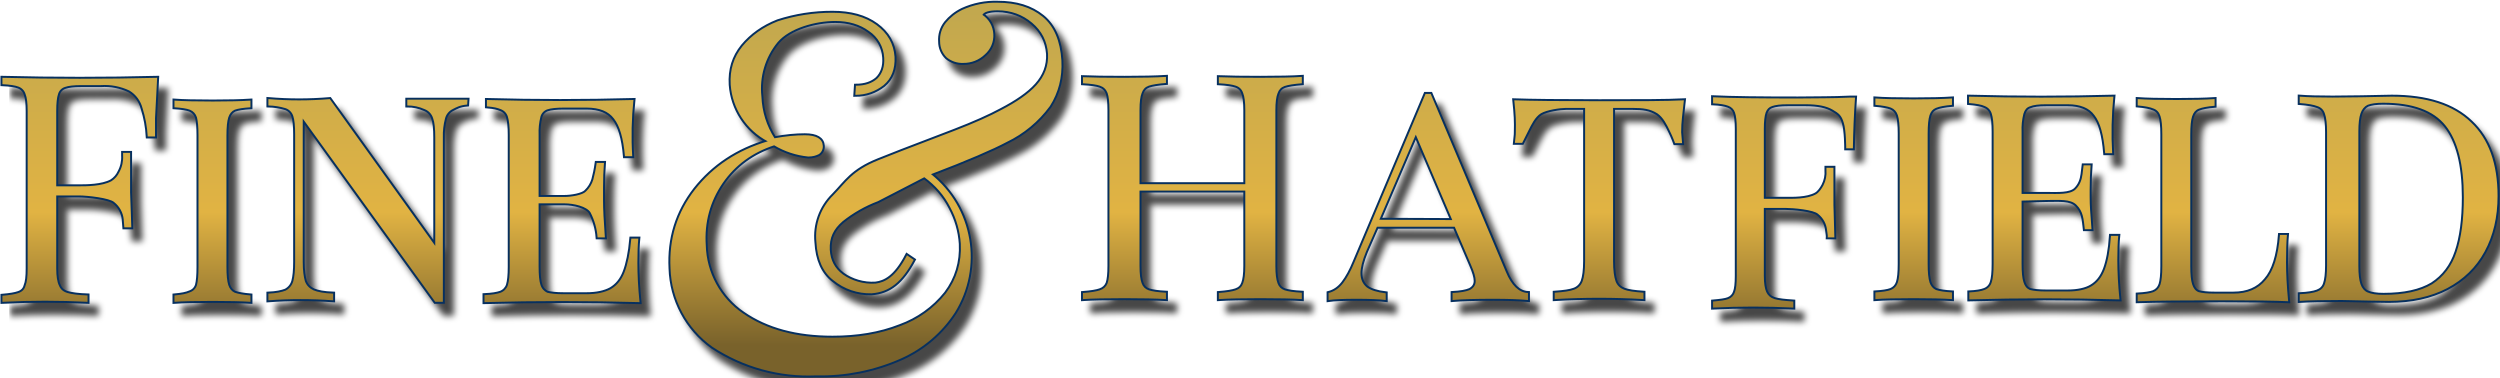
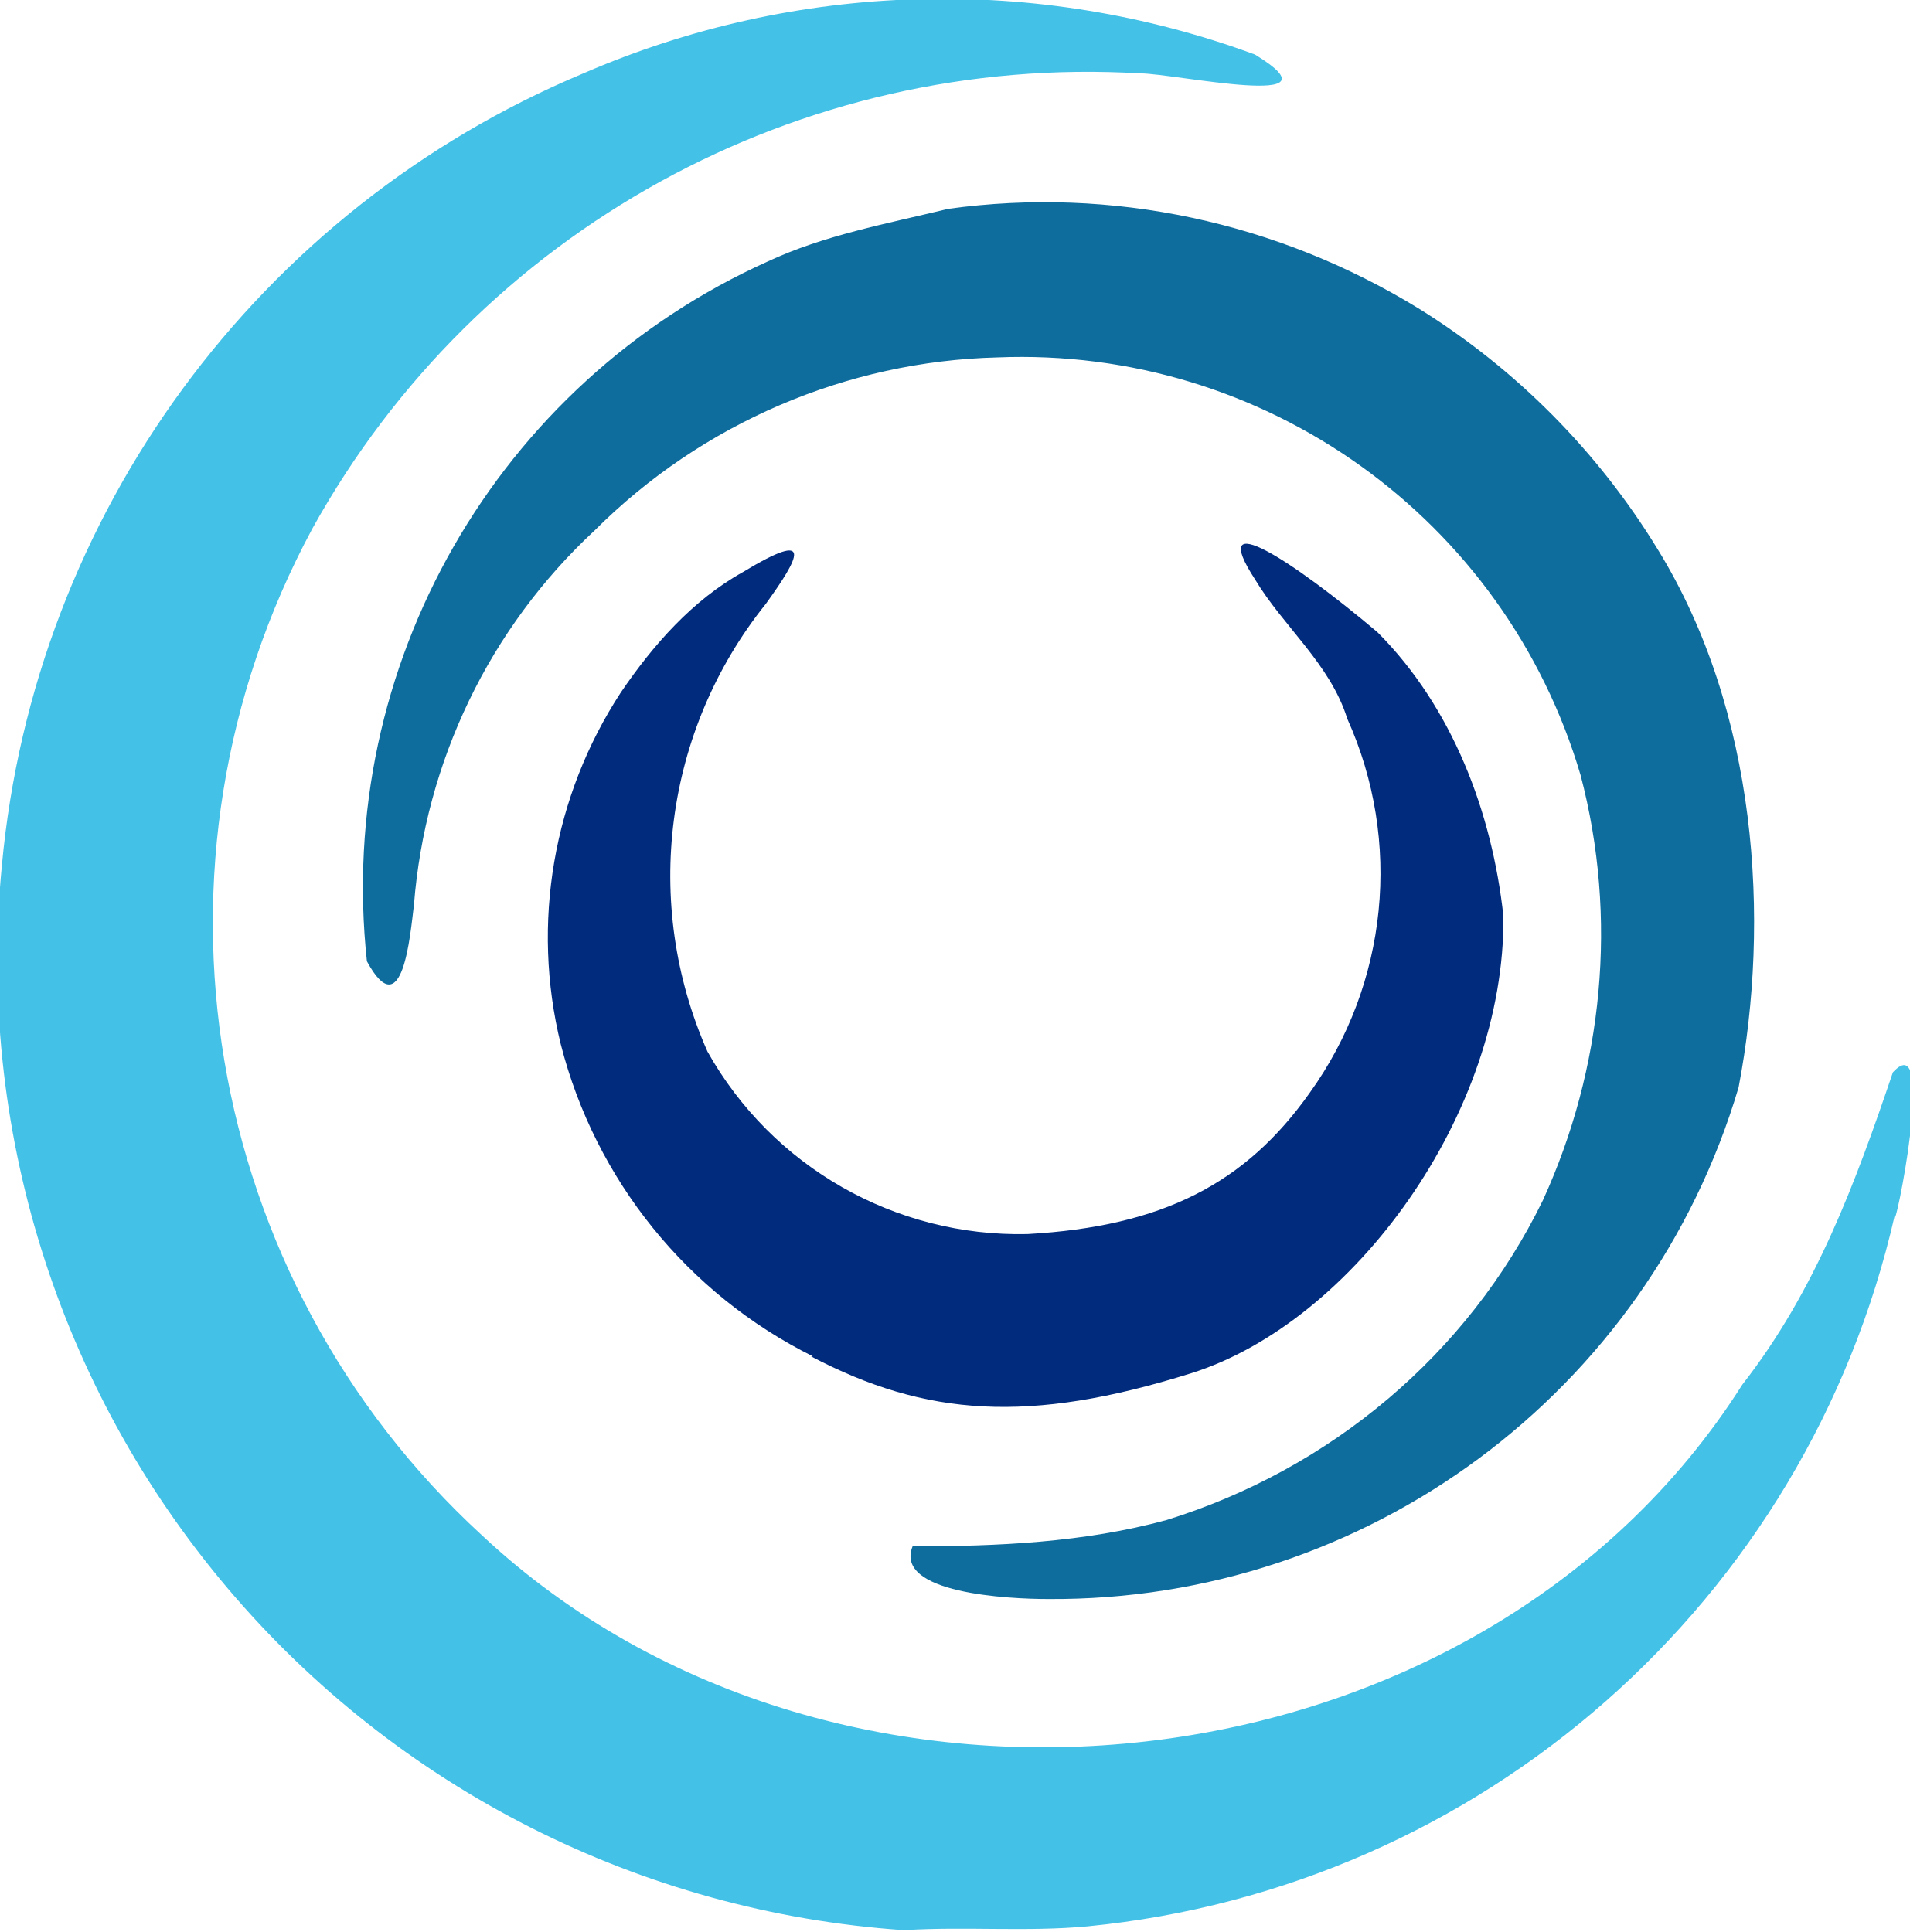
- <svg xmlns="http://www.w3.org/2000/svg" xmlns:xlink="http://www.w3.org/1999/xlink" viewBox="0 0 82.25 12.43">
-   <defs>
-     <linearGradient id="a">
-       <stop offset="0" stop-color="#79622b" />
-       <stop offset=".4" stop-color="#e1b343" />
-       <stop offset="1" stop-color="#c2a84e" />
-     </linearGradient>
-     <filter id="c" width="1.19" x="-.1" color-interpolation-filters="sRGB">
-       <feFlood flood-color="#000" flood-opacity=".72" result="flood" />
-       <feComposite in="flood" in2="SourceGraphic" k1="-.2" operator="in" result="composite1" />
-       <feGaussianBlur in="composite1" result="blur" stdDeviation=".1" />
-       <feOffset dx=".3" dy=".4" result="offset" />
-       <feComposite in="SourceGraphic" in2="offset" result="composite2" />
-     </filter>
-     <linearGradient id="b" x1="28.08" x2="28.08" y1="30.04" y2="19.08" gradientUnits="userSpaceOnUse" xlink:href="#a" />
-   </defs>
-   <path fill="url(#b)" fill-rule="evenodd" stroke="#07305f" stroke-miterlimit="3.9" stroke-width=".13" d="M22.24 27.32c0 .38.02.81.07 1.3a92.28 92.28 0 0 0-5.1 0v-.23c.24-.01.42-.04.53-.08a.4.4 0 0 0 .24-.25c.04-.13.06-.33.06-.6v-4.34c0-.27-.02-.47-.06-.6a.38.38 0 0 0-.24-.25c-.1-.04-.2-.07-.45-.09v-.21a86.27 86.27 0 0 0 4.82 0 10.99 10.99 0 0 0-.04 1.85h-.24c-.05-.6-.17-1-.36-1.24-.18-.24-.48-.36-.9-.36h-.75c-.25 0-.43.02-.55.06a.35.35 0 0 0-.22.24 2.1 2.1 0 0 0-.06.6v2.04h.85c.22 0 .6-.06.71-.18a.9.9 0 0 0 .24-.39c.04-.15.08-.33.11-.55h.24c-.02.25-.03.52-.03.81v.42c0 .28.02.69.06 1.22h-.24a2.12 2.12 0 0 0-.23-.82c-.12-.2-.55-.3-.86-.3h-.85v2.08c0 .28.02.48.06.6.04.13.12.21.22.26.12.03.3.05.55.05h.74c.34 0 .61-.06.81-.17.2-.12.35-.3.45-.56.1-.26.18-.63.22-1.1h.23c-.02.2-.03.47-.03.8zm-5.6-5.2c-.25.02-.36.09-.48.15a.47.47 0 0 0-.25.31 2.2 2.2 0 0 0-.07.62v5.41h-.25l-4.36-6.03v4.72c0 .28.03.49.07.63.05.14.15.24.28.3.14.06.36.1.65.11v.22a14.34 14.34 0 0 0-2.13 0v-.22c.26-.01.44-.05.57-.1a.5.5 0 0 0 .25-.31c.04-.15.06-.36.06-.63v-4.2c0-.28-.02-.48-.06-.6a.4.4 0 0 0-.25-.26 2.1 2.1 0 0 0-.57-.09v-.21a11.96 11.96 0 0 0 2.02 0l3.47 4.83V23.2c0-.28-.02-.5-.07-.63a.46.46 0 0 0-.28-.3 1.35 1.35 0 0 0-.57-.12v-.19h1.98zm-7.13.09q-.35.02-.52.08-.15.07-.21.25-.06.19-.06.6v4.32q0 .41.06.6.06.18.21.25.17.06.52.09v.21q-.45-.03-1.24-.03-.85 0-1.26.03v-.21q.35-.03.5-.1.18-.06.24-.24.05-.19.05-.6v-4.32q0-.41-.05-.6-.06-.18-.23-.25-.16-.06-.51-.08v-.22q.41.03 1.26.03.78 0 1.24-.03zm-3.07-.97l-.07 1.33v.6h-.24a3.77 3.77 0 0 0-.17-.93.95.95 0 0 0-.43-.58 1.9 1.9 0 0 0-.94-.18h-.64c-.25 0-.43.02-.54.06a.34.34 0 0 0-.23.23c-.04.12-.06.3-.06.57v2.47h.75c.24 0 .76 0 1.07-.17a.7.7 0 0 0 .26-.3 1 1 0 0 0 .12-.54v-.09h.23v1.3l.04 1.15h-.23l-.02-.26a.82.82 0 0 0-.31-.57c-.15-.14-.89-.22-1.16-.22h-.75v2.4c0 .26.03.45.09.57.05.12.14.2.28.24.14.04.36.07.66.08v.21a27.14 27.14 0 0 0-2.8 0v-.2c.24-.02.42-.05.53-.09.12-.04.2-.12.23-.24.05-.12.07-.3.07-.57v-5.17c0-.26-.02-.45-.07-.57a.37.37 0 0 0-.23-.24c-.1-.04-.29-.07-.53-.08v-.21a102.5 102.5 0 0 0 5.09 0zm27.65-2.47c.61 0 1.1.15 1.48.46.38.31.58.8.62 1.44.03.56-.1 1.06-.38 1.5a3.8 3.8 0 0 1-1.42 1.18c-.45.24-1.28.6-2.49 1.06a3.48 3.48 0 0 1 .78 4.56 4.11 4.11 0 0 1-1.76 1.5 6.5 6.5 0 0 1-2.8.56 5.73 5.73 0 0 1-3.41-.94 3.29 3.29 0 0 1-1.38-2.58c-.05-.98.22-1.84.81-2.6.6-.76 1.4-1.29 2.39-1.58a2.29 2.29 0 0 1-1.22-1.86c-.03-.5.1-.91.39-1.27.3-.36.68-.63 1.16-.82a5.8 5.8 0 0 1 1.8-.28c.59 0 1.07.13 1.44.4.37.27.57.62.6 1.05.02.4-.1.71-.36.93-.27.21-.58.32-.93.32l.02-.3c.3 0 .53-.08.7-.23.17-.17.25-.4.23-.69a1.12 1.12 0 0 0-.5-.88c-.3-.22-.67-.33-1.11-.33-.65 0-1.5.23-1.9.7a2.4 2.4 0 0 0-.53 1.78c.02.51.17.97.43 1.38.37-.07.7-.1 1-.1.38 0 .58.12.59.35a.3.3 0 0 1-.13.27c-.1.05-.2.08-.35.08a2.7 2.7 0 0 1-1.12-.37c-.7.23-1.28.64-1.7 1.25-.41.6-.6 1.28-.55 2.04a2.8 2.8 0 0 0 1.22 2.24c.78.54 1.76.8 2.95.8.82 0 1.56-.12 2.22-.38a3.41 3.41 0 0 0 1.51-1.08c.36-.48.52-1.02.49-1.63a2.9 2.9 0 0 0-.34-1.19c-.2-.4-.49-.73-.86-1l-1.53.79a4.3 4.3 0 0 0-1.16.66c-.3.26-.44.54-.42.94.02.34.16.61.43.81.28.2.68.33 1.08.3.3-.04.65-.2 1.03-.93l.22.15c-.39.73-.8 1.06-1.39 1.1a1.9 1.9 0 0 1-1.25-.43c-.34-.26-.53-.68-.56-1.25a1.9 1.9 0 0 1 .56-1.55c.42-.43.61-.8 1.48-1.15l.76-.3 1.75-.67c.65-.25 1.16-.48 1.53-.68.5-.26.9-.53 1.16-.82.27-.3.4-.64.38-1.03-.03-.41-.2-.75-.52-1.02s-.7-.41-1.14-.41c-.28 0-.45.05-.5.15a.8.8 0 0 1 .36.63.82.82 0 0 1-.28.67 1 1 0 0 1-.71.28.8.8 0 0 1-.54-.18.72.72 0 0 1-.22-.52.89.89 0 0 1 .19-.62c.14-.17.32-.32.55-.43a2.6 2.6 0 0 1 1.15-.23zm45.87 3.09q1.73 0 2.6.84.88.83.88 2.43 0 1.04-.43 1.83-.42.77-1.23 1.2-.8.42-1.92.42l-.64-.01-.91-.02q-.91 0-1.38.03v-.22q.4-.02.58-.09.19-.07.25-.25.07-.2.07-.61v-4.38q0-.42-.07-.61-.06-.19-.25-.25-.18-.07-.58-.1v-.21q.39.03 1.08.03l.94-.01 1.01-.02zm-.28.2q-.34 0-.52.07-.16.08-.23.28t-.07.6v4.42q0 .4.07.6.07.2.23.27.18.08.53.08 1.02 0 1.6-.35.57-.37.8-1.06.24-.7.24-1.8 0-1.61-.6-2.36-.6-.75-2.05-.75zm-5.55.1q-.36.03-.53.1-.15.06-.21.25-.06.18-.06.6v4.32q0 .42.06.6.06.2.21.26.17.05.53.05h.62q.69 0 1.06-.45.39-.44.47-1.48h.23q-.03.34-.03.9t.07 1.28q-.65-.03-2.17-.03-1.84 0-2.78.03v-.22q.36-.02.52-.08.17-.07.23-.25.06-.19.06-.6V23.1q0-.42-.06-.6-.06-.19-.23-.25-.16-.07-.52-.1v-.21q.42.03 1.27.03.8 0 1.26-.03zm-3.2 5.07c0 .38.02.81.07 1.3a86.24 86.24 0 0 0-4.94 0v-.23c.23-.01.4-.04.5-.08a.38.38 0 0 0 .24-.26c.04-.12.06-.32.06-.6v-4.34c0-.28-.02-.48-.06-.6a.38.38 0 0 0-.23-.25c-.1-.05-.28-.08-.52-.1v-.21a86.3 86.3 0 0 0 4.75 0 11.4 11.4 0 0 0-.04 1.86h-.23c-.05-.6-.16-1.01-.35-1.25-.17-.24-.47-.36-.88-.36h-.72c-.24 0-.41.02-.53.07-.1.03-.17.11-.21.24a2.1 2.1 0 0 0-.06.6v2.04h.84c.34 0 .76.03.94-.15a.74.74 0 0 0 .16-.24c.07-.17.07-.33.1-.55h.23c-.02.25-.03.52-.03.81v.24c0 .28.02.52.06 1.05h-.22c-.04-.35-.05-.58-.27-.8-.2-.2-.57-.16-.98-.16l-.83.02v2.08c0 .28.02.48.06.6.04.13.1.21.21.26.12.03.3.05.53.05h.72c.33 0 .6-.06.78-.17.2-.12.34-.3.44-.56.1-.27.17-.63.2-1.1h.24c-.02.2-.03.46-.03.79zm-5.44-5.1q-.36.03-.53.1-.15.06-.21.24-.06.19-.06.6v4.3q0 .41.06.6.06.18.21.25.17.06.53.08v.22q-.46-.03-1.26-.03-.85 0-1.26.03v-.22q.35-.02.51-.08.17-.07.23-.25.06-.19.06-.6v-4.3q0-.41-.06-.6-.06-.18-.23-.25-.16-.06-.51-.09v-.21q.41.03 1.26.03.8 0 1.26-.03zm-8.82-.15c-.05.47-.09.7-.09 1.05l.03.36h-.23s-.07-.2-.17-.4c-.1-.21-.22-.45-.41-.58-.24-.15-.47-.18-.83-.18h-.63v5.04c0 .3.03.52.08.66s.15.23.28.28c.13.05.34.08.64.1v.21a24.9 24.9 0 0 0-2.92 0v-.21c.3-.02.51-.05.64-.1a.46.46 0 0 0 .28-.28c.05-.14.08-.35.08-.66v-5.04h-.63c-.18 0-.63.06-.83.18-.19.12-.31.37-.41.57l-.2.4h-.24c.02-.22.03-.23.03-.35.01-.35 0-.58-.05-1.05.55.02 1.48.03 2.8.03 1.3 0 2.23 0 2.78-.03zm-5.86 5.64q.28.68.73.7v.23q-.43-.04-1.13-.04-.9 0-1.35.04v-.23q.39-.02.57-.1.19-.1.19-.3 0-.18-.15-.52l-.54-1.26h-2.56l-.36.82q-.18.44-.18.71 0 .29.2.46.2.15.63.2v.22q-.32-.04-.96-.04-.65 0-.92.04v-.23q.28-.07.48-.33.2-.26.38-.7l2.33-5.52h.17zm-1.76-1.7l-1.2-2.81-1.2 2.8zm-4.95-4.5q-.39.03-.57.09-.17.06-.23.24-.07.17-.07.56v5.12q0 .39.07.57.06.17.23.23.18.06.57.08v.21q-.45-.03-1.37-.03-.87 0-1.36.03v-.2q.39-.03.56-.09.18-.06.24-.23.07-.18.07-.57v-2.48h-3.48v2.48q0 .39.07.57.06.17.23.23.18.06.57.08v.21q-.5-.03-1.36-.03-.92 0-1.37.03v-.2q.39-.03.56-.09.18-.06.25-.23.06-.18.06-.57V22.3q0-.39-.06-.56-.07-.18-.25-.24-.17-.06-.56-.08v-.2q.45.02 1.37.02.86 0 1.36-.03v.2q-.39.03-.57.09-.17.06-.23.24-.07.17-.07.56v2.44h3.48V22.3q0-.39-.07-.56-.06-.18-.24-.24-.17-.06-.56-.08v-.2q.5.02 1.36.02.92 0 1.37-.03zm18.2.47a30 30 0 0 0-.07 1.67h-.22s0-.6-.08-.84c-.07-.25-.17-.32-.36-.43-.2-.12-.49-.18-.89-.18h-.6c-.23 0-.4.02-.51.06-.1.03-.17.1-.21.21-.04.11-.06.3-.06.54v2.3h.7c.23 0 .72.02 1.02-.15.1-.06.18-.18.24-.29a.93.93 0 0 0 .1-.5v-.08h.23v1.22l.03 1.07h-.22c0-.04.02.03-.02-.24a.77.77 0 0 0-.29-.53c-.14-.14-.83-.2-1.09-.2h-.7v2.24c0 .24.03.42.08.53.05.11.14.19.27.23.13.04.33.06.62.08v.2a25.67 25.67 0 0 0-2.64 0v-.2c.23-.02.4-.04.5-.08a.36.36 0 0 0 .22-.23c.04-.1.06-.29.06-.53v-4.84c0-.25-.02-.43-.06-.54a.35.35 0 0 0-.22-.22c-.1-.04-.27-.07-.5-.08v-.2c.63.03 1.56.04 2.79.04.63-.01 1.13 0 1.73-.03z" filter="url(#c)" font-family="Playfair Display" font-size="9.88" font-weight="400" letter-spacing="0" paint-order="markers stroke fill" transform="translate(-1.27 -18.68)" word-spacing="0" style="line-height:1.25;-inkscape-font-specification:&quot;Playfair Display, Normal&quot;;font-variant-ligatures:normal;font-variant-caps:all-small-caps;font-variant-numeric:normal;font-feature-settings:normal;text-align:start" />
+ <svg xmlns="http://www.w3.org/2000/svg" viewBox="0 0 101.5 102.7">
+   <path fill="#44c1e7" d="M48 102.6A51.7 51.7 0 0 1 .1 46 50.7 50.7 0 0 1 31 3.9a48 48 0 0 1 35.7-1c4.9 3-4.3 1-6.1 1a47.1 47.1 0 0 0-44 24.2 44.2 44.2 0 0 0 9 53.5c19 17.8 53 14.1 67-8 3.9-5 6-10.7 8-16.6 2.4-2.6 0 9 .1 7.6a48.9 48.9 0 0 1-42.9 37.8c-3.2.3-6.5 0-9.7.2z" />
+   <path fill="#0f6d9e" d="M55.7 85c-2.1 0-8.2-.3-7.2-2.8 4.5 0 9.1-.2 13.5-1.4 8.7-2.7 16-8.8 20-17 3.2-7 4-15 2-22.6A31 31 0 0 0 53 19c-8 .2-15.7 3.5-21.4 9.2-5.6 5.2-9 12.3-9.6 19.9-.2 1.6-.6 6.5-2.5 3a36.5 36.5 0 0 1 21.3-37.2c3-1.4 6.3-2 9.6-2.8 8.7-1.2 17.5.7 25 5.3a39 39 0 0 1 12.7 12.8c5.3 8.6 6 19.7 4.3 28.6A38 38 0 0 1 55.7 85z" />
+   <path fill="#012b7d" d="M43.2 72.1a25.6 25.6 0 0 1-13.4-16.6A23.8 23.8 0 0 1 33 36.8c1.7-2.5 3.8-4.9 6.5-6.4 3.8-2.3 3-.8 1.2 1.7a23.1 23.1 0 0 0-3.1 23.8 19 19 0 0 0 17 9.7c7.2-.4 11.6-2.7 15-7.5a20 20 0 0 0 2-19.9c-.9-2.9-3.4-4.9-4.9-7.4-2.6-4 2-1 6.5 2.8 4 4 6.1 9.6 6.7 15.1.1 10.5-8 21.6-16.6 24.3-8.6 2.7-14.1 2.3-20.2-.9z" />
</svg>
